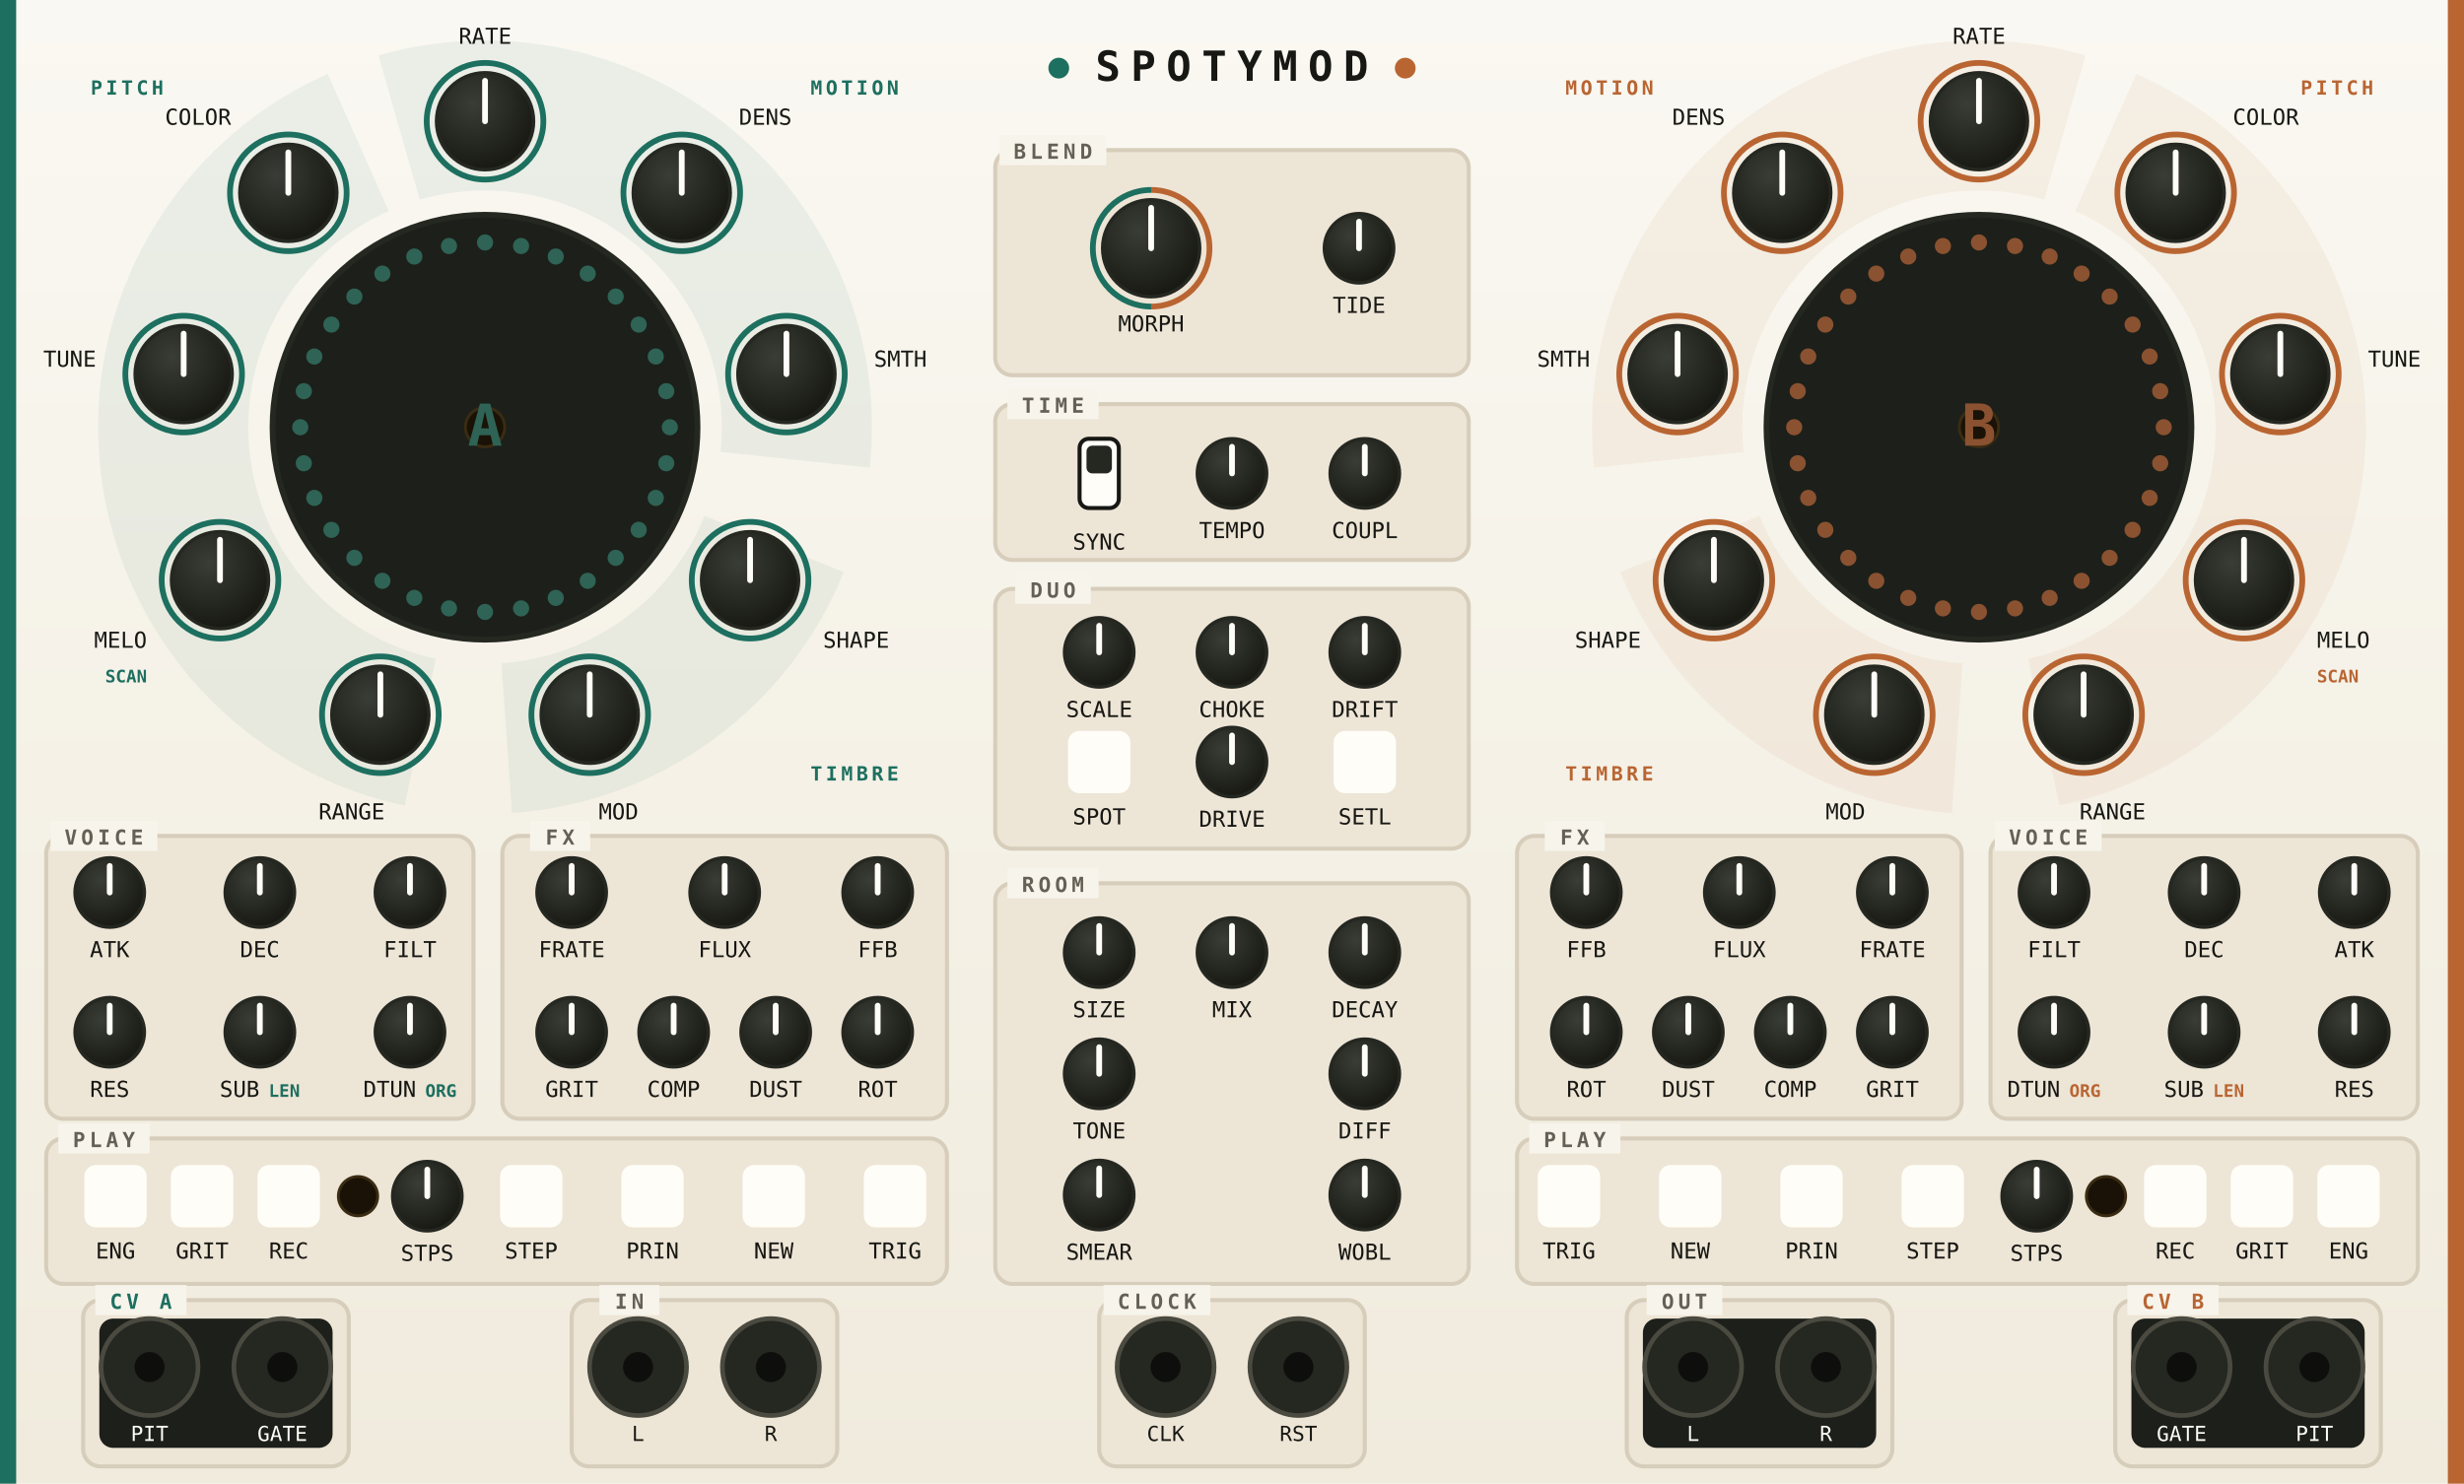
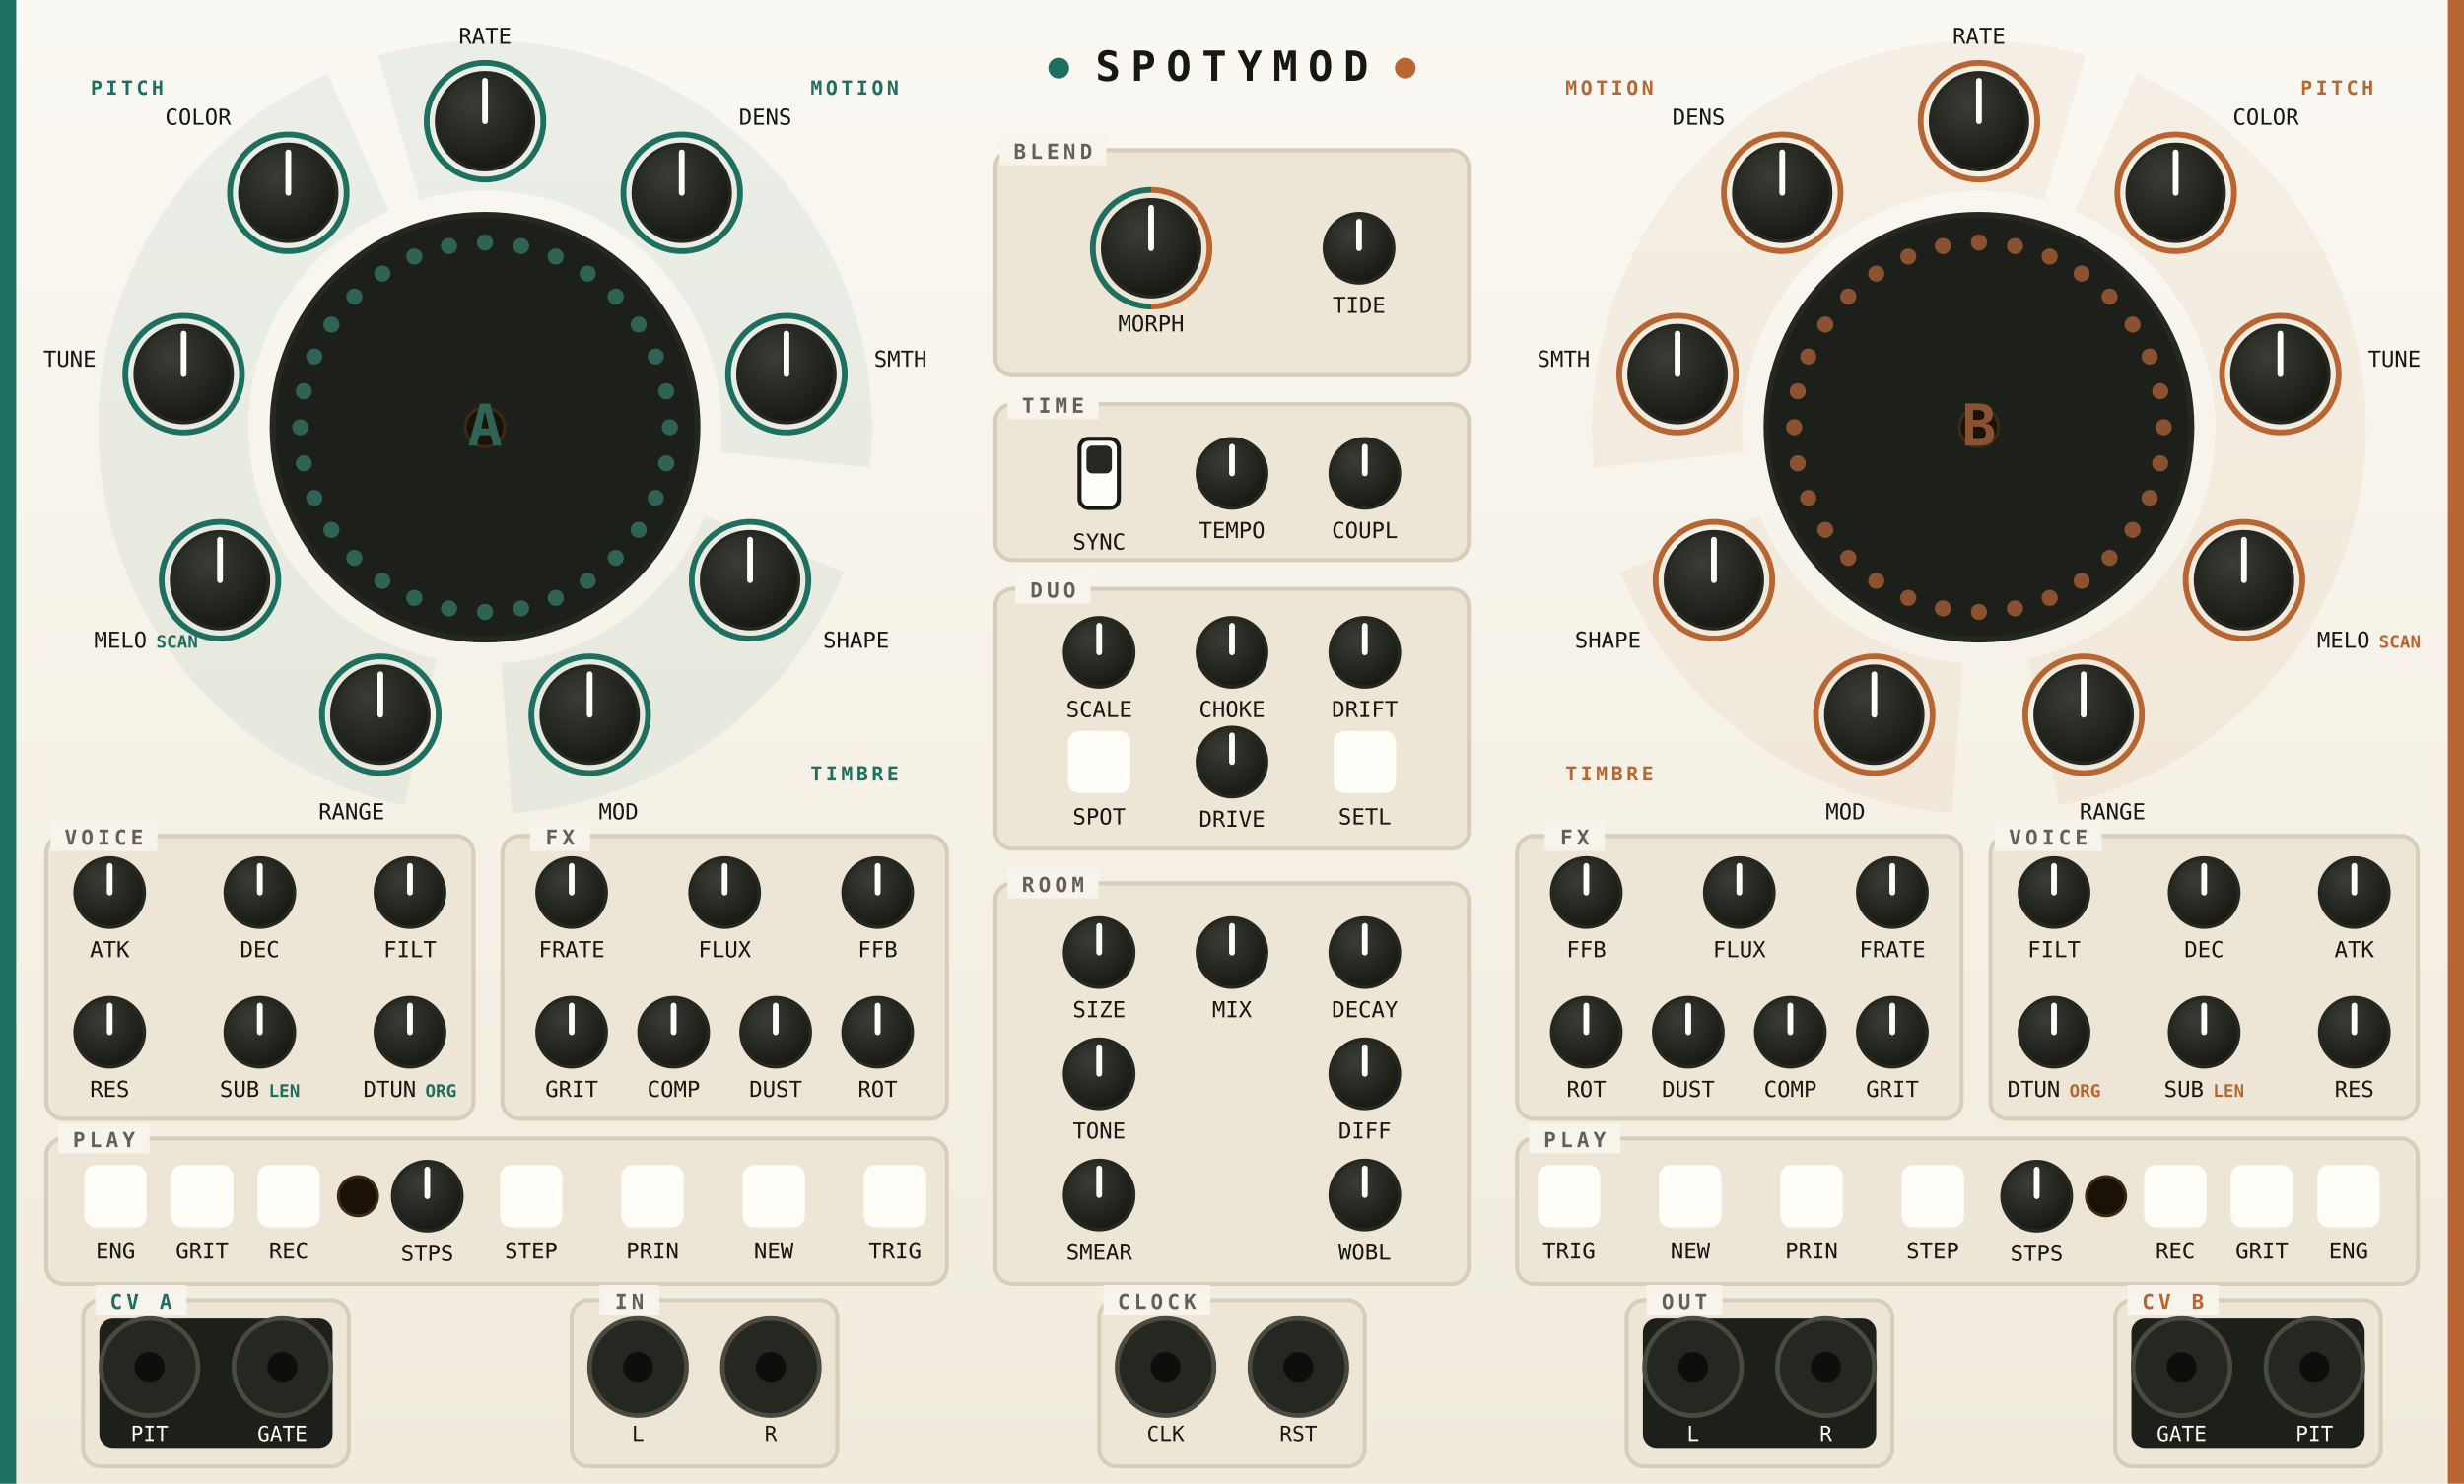
<svg xmlns="http://www.w3.org/2000/svg" width="213.360mm" height="128.500mm" viewBox="0 0 213.360 128.500">
  <defs>
    <radialGradient id="knobCap" cx="38%" cy="32%" r="75%">
      <stop offset="0%" stop-color="#3a3d35" />
      <stop offset="55%" stop-color="#252721" />
      <stop offset="100%" stop-color="#15160f" />
    </radialGradient>
    <linearGradient id="plate" x1="0" y1="0" x2="0" y2="1">
      <stop offset="0%" stop-color="#faf8f2" />
      <stop offset="100%" stop-color="#f0ebdd" />
    </linearGradient>
  </defs>
  <rect x="0" y="0" width="213.360" height="128.500" fill="url(#plate)" />
  <rect x="0" y="0" width="1.4" height="128.500" fill="#1d6f5f" />
  <rect x="211.960" y="0" width="1.4" height="128.500" fill="#b96532" />
  <path d="M 32.766 4.798 A 33.500 33.500 0 0 1 75.316 40.502 L 62.388 39.143 A 20.500 20.500 0 0 0 36.349 17.294 Z" fill="#1d6f5f" opacity="0.07" />
  <path d="M 73.061 49.549 A 33.500 33.500 0 0 1 44.337 70.418 L 43.430 57.450 A 20.500 20.500 0 0 0 61.007 44.679 Z" fill="#1d6f5f" opacity="0.07" />
  <path d="M 35.035 69.768 A 33.500 33.500 0 0 1 28.374 6.396 L 33.662 18.272 A 20.500 20.500 0 0 0 37.738 57.052 Z" fill="#1d6f5f" opacity="0.07" />
  <path d="M 138.044 40.502 A 33.500 33.500 0 0 1 180.594 4.798 L 177.011 17.294 A 20.500 20.500 0 0 0 150.972 39.143 Z" fill="#b96532" opacity="0.07" />
  <path d="M 169.023 70.418 A 33.500 33.500 0 0 1 140.299 49.549 L 152.353 44.679 A 20.500 20.500 0 0 0 169.930 57.450 Z" fill="#b96532" opacity="0.07" />
  <path d="M 184.986 6.396 A 33.500 33.500 0 0 1 178.325 69.768 L 175.622 57.052 A 20.500 20.500 0 0 0 179.698 18.272 Z" fill="#b96532" opacity="0.07" />
  <circle cx="42.000" cy="37.000" r="18.400" fill="#1d1f1a" stroke="#252721" stroke-width="0.5" />
  <circle cx="42.000" cy="21.000" r="0.7" fill="#2e6355" />
  <circle cx="45.121" cy="21.307" r="0.7" fill="#2e6355" />
  <circle cx="48.123" cy="22.218" r="0.7" fill="#2e6355" />
  <circle cx="50.889" cy="23.696" r="0.7" fill="#2e6355" />
  <circle cx="53.314" cy="25.686" r="0.7" fill="#2e6355" />
  <circle cx="55.304" cy="28.111" r="0.7" fill="#2e6355" />
  <circle cx="56.782" cy="30.877" r="0.7" fill="#2e6355" />
  <circle cx="57.693" cy="33.879" r="0.7" fill="#2e6355" />
  <circle cx="58.000" cy="37.000" r="0.7" fill="#2e6355" />
  <circle cx="57.693" cy="40.121" r="0.7" fill="#2e6355" />
  <circle cx="56.782" cy="43.123" r="0.7" fill="#2e6355" />
  <circle cx="55.304" cy="45.889" r="0.7" fill="#2e6355" />
  <circle cx="53.314" cy="48.314" r="0.7" fill="#2e6355" />
  <circle cx="50.889" cy="50.304" r="0.7" fill="#2e6355" />
  <circle cx="48.123" cy="51.782" r="0.7" fill="#2e6355" />
  <circle cx="45.121" cy="52.693" r="0.7" fill="#2e6355" />
  <circle cx="42.000" cy="53.000" r="0.7" fill="#2e6355" />
  <circle cx="38.879" cy="52.693" r="0.7" fill="#2e6355" />
  <circle cx="35.877" cy="51.782" r="0.7" fill="#2e6355" />
  <circle cx="33.111" cy="50.304" r="0.7" fill="#2e6355" />
  <circle cx="30.686" cy="48.314" r="0.7" fill="#2e6355" />
  <circle cx="28.696" cy="45.889" r="0.7" fill="#2e6355" />
  <circle cx="27.218" cy="43.123" r="0.7" fill="#2e6355" />
  <circle cx="26.307" cy="40.121" r="0.7" fill="#2e6355" />
  <circle cx="26.000" cy="37.000" r="0.7" fill="#2e6355" />
  <circle cx="26.307" cy="33.879" r="0.7" fill="#2e6355" />
  <circle cx="27.218" cy="30.877" r="0.7" fill="#2e6355" />
  <circle cx="28.696" cy="28.111" r="0.7" fill="#2e6355" />
  <circle cx="30.686" cy="25.686" r="0.7" fill="#2e6355" />
  <circle cx="33.111" cy="23.696" r="0.7" fill="#2e6355" />
  <circle cx="35.877" cy="22.218" r="0.7" fill="#2e6355" />
  <circle cx="38.879" cy="21.307" r="0.7" fill="#2e6355" />
  <circle cx="171.360" cy="37.000" r="18.400" fill="#1d1f1a" stroke="#252721" stroke-width="0.5" />
  <circle cx="171.360" cy="21.000" r="0.7" fill="#8a5230" />
  <circle cx="174.481" cy="21.307" r="0.7" fill="#8a5230" />
  <circle cx="177.483" cy="22.218" r="0.7" fill="#8a5230" />
  <circle cx="180.249" cy="23.696" r="0.7" fill="#8a5230" />
  <circle cx="182.674" cy="25.686" r="0.7" fill="#8a5230" />
  <circle cx="184.664" cy="28.111" r="0.7" fill="#8a5230" />
  <circle cx="186.142" cy="30.877" r="0.7" fill="#8a5230" />
  <circle cx="187.053" cy="33.879" r="0.7" fill="#8a5230" />
  <circle cx="187.360" cy="37.000" r="0.7" fill="#8a5230" />
  <circle cx="187.053" cy="40.121" r="0.7" fill="#8a5230" />
  <circle cx="186.142" cy="43.123" r="0.7" fill="#8a5230" />
  <circle cx="184.664" cy="45.889" r="0.7" fill="#8a5230" />
  <circle cx="182.674" cy="48.314" r="0.7" fill="#8a5230" />
  <circle cx="180.249" cy="50.304" r="0.7" fill="#8a5230" />
  <circle cx="177.483" cy="51.782" r="0.7" fill="#8a5230" />
  <circle cx="174.481" cy="52.693" r="0.7" fill="#8a5230" />
  <circle cx="171.360" cy="53.000" r="0.7" fill="#8a5230" />
  <circle cx="168.239" cy="52.693" r="0.7" fill="#8a5230" />
  <circle cx="165.237" cy="51.782" r="0.7" fill="#8a5230" />
  <circle cx="162.471" cy="50.304" r="0.7" fill="#8a5230" />
  <circle cx="160.046" cy="48.314" r="0.7" fill="#8a5230" />
  <circle cx="158.056" cy="45.889" r="0.7" fill="#8a5230" />
  <circle cx="156.578" cy="43.123" r="0.7" fill="#8a5230" />
  <circle cx="155.667" cy="40.121" r="0.7" fill="#8a5230" />
  <circle cx="155.360" cy="37.000" r="0.7" fill="#8a5230" />
  <circle cx="155.667" cy="33.879" r="0.7" fill="#8a5230" />
  <circle cx="156.578" cy="30.877" r="0.7" fill="#8a5230" />
  <circle cx="158.056" cy="28.111" r="0.7" fill="#8a5230" />
  <circle cx="160.046" cy="25.686" r="0.7" fill="#8a5230" />
  <circle cx="162.471" cy="23.696" r="0.7" fill="#8a5230" />
  <circle cx="165.237" cy="22.218" r="0.7" fill="#8a5230" />
  <circle cx="168.239" cy="21.307" r="0.7" fill="#8a5230" />
  <rect x="4.000" y="72.400" width="37.000" height="24.500" rx="1.5" fill="#ede5d6" stroke="#d7cdbb" stroke-width="0.35" />
  <rect x="4.375" y="71.100" width="9.250" height="2.6" fill="#f7f4ec" />
  <rect x="43.500" y="72.400" width="38.500" height="24.500" rx="1.5" fill="#ede5d6" stroke="#d7cdbb" stroke-width="0.35" />
  <rect x="45.900" y="71.100" width="5.200" height="2.6" fill="#f7f4ec" />
  <rect x="4.000" y="98.600" width="78.000" height="12.600" rx="1.5" fill="#ede5d6" stroke="#d7cdbb" stroke-width="0.35" />
  <rect x="5.050" y="97.300" width="7.900" height="2.6" fill="#f7f4ec" />
  <rect x="172.360" y="72.400" width="37.000" height="24.500" rx="1.5" fill="#ede5d6" stroke="#d7cdbb" stroke-width="0.35" />
  <rect x="172.735" y="71.100" width="9.250" height="2.6" fill="#f7f4ec" />
  <rect x="131.360" y="72.400" width="38.500" height="24.500" rx="1.5" fill="#ede5d6" stroke="#d7cdbb" stroke-width="0.35" />
  <rect x="133.760" y="71.100" width="5.200" height="2.6" fill="#f7f4ec" />
  <rect x="131.360" y="98.600" width="78.000" height="12.600" rx="1.5" fill="#ede5d6" stroke="#d7cdbb" stroke-width="0.35" />
  <rect x="132.410" y="97.300" width="7.900" height="2.6" fill="#f7f4ec" />
  <rect x="86.180" y="13.000" width="41.000" height="19.500" rx="1.5" fill="#ede5d6" stroke="#d7cdbb" stroke-width="0.35" />
  <rect x="86.555" y="11.700" width="9.250" height="2.6" fill="#f7f4ec" />
  <rect x="86.180" y="35.000" width="41.000" height="13.500" rx="1.5" fill="#ede5d6" stroke="#d7cdbb" stroke-width="0.35" />
  <rect x="87.230" y="33.700" width="7.900" height="2.6" fill="#f7f4ec" />
  <rect x="86.180" y="51.000" width="41.000" height="22.500" rx="1.5" fill="#ede5d6" stroke="#d7cdbb" stroke-width="0.35" />
  <rect x="87.905" y="49.700" width="6.550" height="2.6" fill="#f7f4ec" />
  <rect x="86.180" y="76.500" width="41.000" height="34.700" rx="1.5" fill="#ede5d6" stroke="#d7cdbb" stroke-width="0.35" />
  <rect x="87.230" y="75.200" width="7.900" height="2.6" fill="#f7f4ec" />
  <rect x="7.200" y="112.600" width="23.000" height="14.400" rx="1.5" fill="#ede5d6" stroke="#d7cdbb" stroke-width="0.35" />
  <rect x="8.250" y="111.300" width="7.900" height="2.6" fill="#f7f4ec" />
  <rect x="49.500" y="112.600" width="23.000" height="14.400" rx="1.5" fill="#ede5d6" stroke="#d7cdbb" stroke-width="0.35" />
  <rect x="51.900" y="111.300" width="5.200" height="2.6" fill="#f7f4ec" />
  <rect x="95.180" y="112.600" width="23.000" height="14.400" rx="1.5" fill="#ede5d6" stroke="#d7cdbb" stroke-width="0.35" />
  <rect x="95.555" y="111.300" width="9.250" height="2.6" fill="#f7f4ec" />
  <rect x="140.860" y="112.600" width="23.000" height="14.400" rx="1.5" fill="#ede5d6" stroke="#d7cdbb" stroke-width="0.35" />
  <rect x="142.585" y="111.300" width="6.550" height="2.6" fill="#f7f4ec" />
  <rect x="183.160" y="112.600" width="23.000" height="14.400" rx="1.5" fill="#ede5d6" stroke="#d7cdbb" stroke-width="0.35" />
  <rect x="184.210" y="111.300" width="7.900" height="2.6" fill="#f7f4ec" />
  <rect x="8.600" y="114.200" width="20.200" height="11.200" rx="1.2" fill="#1d1f1a" />
  <rect x="142.260" y="114.200" width="20.200" height="11.200" rx="1.2" fill="#1d1f1a" />
  <rect x="184.560" y="114.200" width="20.200" height="11.200" rx="1.2" fill="#1d1f1a" />
  <circle cx="91.680" cy="5.9" r="0.9" fill="#1d6f5f" />
  <circle cx="121.680" cy="5.9" r="0.9" fill="#b96532" />
  <circle cx="42.000" cy="10.500" r="5.050" fill="none" stroke="#1d6f5f" stroke-width="0.5" />
  <circle cx="42.000" cy="10.500" r="4.200" fill="url(#knobCap)" stroke="#252721" stroke-width="0.3" />
  <line x1="42.000" y1="10.500" x2="42.000" y2="7.000" stroke="#fffdf7" stroke-width="0.5" stroke-linecap="round" />
  <text x="42.000" y="3.800" fill="#171713" text-anchor="middle" font-family="monospace" font-size="1.9">RATE</text>
  <circle cx="64.950" cy="50.250" r="5.050" fill="none" stroke="#1d6f5f" stroke-width="0.5" />
  <circle cx="64.950" cy="50.250" r="4.200" fill="url(#knobCap)" stroke="#252721" stroke-width="0.3" />
  <line x1="64.950" y1="50.250" x2="64.950" y2="46.750" stroke="#fffdf7" stroke-width="0.5" stroke-linecap="round" />
  <text x="71.272" y="56.100" fill="#171713" text-anchor="start" font-family="monospace" font-size="1.9">SHAPE</text>
  <circle cx="59.034" cy="16.700" r="5.050" fill="none" stroke="#1d6f5f" stroke-width="0.5" />
  <circle cx="59.034" cy="16.700" r="4.200" fill="url(#knobCap)" stroke="#252721" stroke-width="0.3" />
  <line x1="59.034" y1="16.700" x2="59.034" y2="13.200" stroke="#fffdf7" stroke-width="0.5" stroke-linecap="round" />
  <text x="63.983" y="10.801" fill="#171713" text-anchor="start" font-family="monospace" font-size="1.9">DENS</text>
  <circle cx="68.097" cy="32.398" r="5.050" fill="none" stroke="#1d6f5f" stroke-width="0.5" />
  <circle cx="68.097" cy="32.398" r="4.200" fill="url(#knobCap)" stroke="#252721" stroke-width="0.3" />
  <line x1="68.097" y1="32.398" x2="68.097" y2="28.898" stroke="#fffdf7" stroke-width="0.5" stroke-linecap="round" />
  <text x="75.680" y="31.761" fill="#171713" text-anchor="start" font-family="monospace" font-size="1.9">SMTH</text>
  <circle cx="32.936" cy="61.902" r="5.050" fill="none" stroke="#1d6f5f" stroke-width="0.5" />
  <circle cx="32.936" cy="61.902" r="4.200" fill="url(#knobCap)" stroke="#252721" stroke-width="0.3" />
  <line x1="32.936" y1="61.902" x2="32.936" y2="58.402" stroke="#fffdf7" stroke-width="0.5" stroke-linecap="round" />
  <text x="30.440" y="70.962" fill="#171713" text-anchor="middle" font-family="monospace" font-size="1.9">RANGE</text>
  <circle cx="19.050" cy="50.250" r="5.050" fill="none" stroke="#1d6f5f" stroke-width="0.5" />
  <circle cx="19.050" cy="50.250" r="4.200" fill="url(#knobCap)" stroke="#252721" stroke-width="0.3" />
  <line x1="19.050" y1="50.250" x2="19.050" y2="46.750" stroke="#fffdf7" stroke-width="0.5" stroke-linecap="round" />
  <text x="12.728" y="56.100" fill="#171713" text-anchor="end" font-family="monospace" font-size="1.9">MELO</text>
  <circle cx="51.064" cy="61.902" r="5.050" fill="none" stroke="#1d6f5f" stroke-width="0.5" />
  <circle cx="51.064" cy="61.902" r="4.200" fill="url(#knobCap)" stroke="#252721" stroke-width="0.3" />
  <line x1="51.064" y1="61.902" x2="51.064" y2="58.402" stroke="#fffdf7" stroke-width="0.5" stroke-linecap="round" />
  <text x="53.560" y="70.962" fill="#171713" text-anchor="middle" font-family="monospace" font-size="1.9">MOD</text>
  <circle cx="15.903" cy="32.398" r="5.050" fill="none" stroke="#1d6f5f" stroke-width="0.5" />
  <circle cx="15.903" cy="32.398" r="4.200" fill="url(#knobCap)" stroke="#252721" stroke-width="0.3" />
  <line x1="15.903" y1="32.398" x2="15.903" y2="28.898" stroke="#fffdf7" stroke-width="0.5" stroke-linecap="round" />
  <text x="8.320" y="31.761" fill="#171713" text-anchor="end" font-family="monospace" font-size="1.9">TUNE</text>
  <circle cx="9.500" cy="77.300" r="3.000" fill="url(#knobCap)" stroke="#252721" stroke-width="0.3" />
  <line x1="9.500" y1="77.300" x2="9.500" y2="75.000" stroke="#fffdf7" stroke-width="0.5" stroke-linecap="round" />
  <text x="9.500" y="82.900" fill="#171713" text-anchor="middle" font-family="monospace" font-size="1.9">ATK</text>
  <circle cx="22.500" cy="77.300" r="3.000" fill="url(#knobCap)" stroke="#252721" stroke-width="0.3" />
  <line x1="22.500" y1="77.300" x2="22.500" y2="75.000" stroke="#fffdf7" stroke-width="0.5" stroke-linecap="round" />
  <text x="22.500" y="82.900" fill="#171713" text-anchor="middle" font-family="monospace" font-size="1.9">DEC</text>
  <circle cx="9.500" cy="89.400" r="3.000" fill="url(#knobCap)" stroke="#252721" stroke-width="0.3" />
  <line x1="9.500" y1="89.400" x2="9.500" y2="87.100" stroke="#fffdf7" stroke-width="0.5" stroke-linecap="round" />
  <text x="9.500" y="95.000" fill="#171713" text-anchor="middle" font-family="monospace" font-size="1.9">RES</text>
  <circle cx="22.500" cy="89.400" r="3.000" fill="url(#knobCap)" stroke="#252721" stroke-width="0.3" />
  <line x1="22.500" y1="89.400" x2="22.500" y2="87.100" stroke="#fffdf7" stroke-width="0.5" stroke-linecap="round" />
  <text x="22.460" y="95.000" fill="#171713" text-anchor="end" font-family="monospace" font-size="1.9">SUB</text>
  <circle cx="35.500" cy="89.400" r="3.000" fill="url(#knobCap)" stroke="#252721" stroke-width="0.3" />
  <line x1="35.500" y1="89.400" x2="35.500" y2="87.100" stroke="#fffdf7" stroke-width="0.5" stroke-linecap="round" />
  <text x="36.030" y="95.000" fill="#171713" text-anchor="end" font-family="monospace" font-size="1.9">DTUN</text>
  <circle cx="62.750" cy="77.300" r="3.000" fill="url(#knobCap)" stroke="#252721" stroke-width="0.3" />
  <line x1="62.750" y1="77.300" x2="62.750" y2="75.000" stroke="#fffdf7" stroke-width="0.5" stroke-linecap="round" />
  <text x="62.750" y="82.900" fill="#171713" text-anchor="middle" font-family="monospace" font-size="1.9">FLUX</text>
  <circle cx="49.500" cy="89.400" r="3.000" fill="url(#knobCap)" stroke="#252721" stroke-width="0.3" />
  <line x1="49.500" y1="89.400" x2="49.500" y2="87.100" stroke="#fffdf7" stroke-width="0.5" stroke-linecap="round" />
  <text x="49.500" y="95.000" fill="#171713" text-anchor="middle" font-family="monospace" font-size="1.9">GRIT</text>
  <circle cx="58.333" cy="89.400" r="3.000" fill="url(#knobCap)" stroke="#252721" stroke-width="0.3" />
  <line x1="58.333" y1="89.400" x2="58.333" y2="87.100" stroke="#fffdf7" stroke-width="0.5" stroke-linecap="round" />
  <text x="58.333" y="95.000" fill="#171713" text-anchor="middle" font-family="monospace" font-size="1.9">COMP</text>
  <circle cx="37.000" cy="103.600" r="3.000" fill="url(#knobCap)" stroke="#252721" stroke-width="0.3" />
  <line x1="37.000" y1="103.600" x2="37.000" y2="101.300" stroke="#fffdf7" stroke-width="0.5" stroke-linecap="round" />
  <text x="37.000" y="109.200" fill="#171713" text-anchor="middle" font-family="monospace" font-size="1.9">STPS</text>
  <rect x="7.300" y="100.900" width="5.400" height="5.400" rx="1.0" fill="#fffdf7" />
  <text x="10.000" y="109.000" fill="#171713" text-anchor="middle" font-family="monospace" font-size="1.9">ENG</text>
  <rect x="14.800" y="100.900" width="5.400" height="5.400" rx="1.0" fill="#fffdf7" />
  <text x="17.500" y="109.000" fill="#171713" text-anchor="middle" font-family="monospace" font-size="1.9">GRIT</text>
  <rect x="43.300" y="100.900" width="5.400" height="5.400" rx="1.0" fill="#fffdf7" />
  <text x="46.000" y="109.000" fill="#171713" text-anchor="middle" font-family="monospace" font-size="1.9">STEP</text>
  <rect x="53.800" y="100.900" width="5.400" height="5.400" rx="1.0" fill="#fffdf7" />
  <text x="56.500" y="109.000" fill="#171713" text-anchor="middle" font-family="monospace" font-size="1.9">PRIN</text>
  <rect x="64.300" y="100.900" width="5.400" height="5.400" rx="1.0" fill="#fffdf7" />
  <text x="67.000" y="109.000" fill="#171713" text-anchor="middle" font-family="monospace" font-size="1.9">NEW</text>
  <rect x="74.800" y="100.900" width="5.400" height="5.400" rx="1.0" fill="#fffdf7" />
  <text x="77.500" y="109.000" fill="#171713" text-anchor="middle" font-family="monospace" font-size="1.9">TRIG</text>
  <circle cx="171.360" cy="10.500" r="5.050" fill="none" stroke="#b96532" stroke-width="0.5" />
  <circle cx="171.360" cy="10.500" r="4.200" fill="url(#knobCap)" stroke="#252721" stroke-width="0.3" />
  <line x1="171.360" y1="10.500" x2="171.360" y2="7.000" stroke="#fffdf7" stroke-width="0.5" stroke-linecap="round" />
  <text x="171.360" y="3.800" fill="#171713" text-anchor="middle" font-family="monospace" font-size="1.9">RATE</text>
  <circle cx="148.410" cy="50.250" r="5.050" fill="none" stroke="#b96532" stroke-width="0.5" />
  <circle cx="148.410" cy="50.250" r="4.200" fill="url(#knobCap)" stroke="#252721" stroke-width="0.3" />
  <line x1="148.410" y1="50.250" x2="148.410" y2="46.750" stroke="#fffdf7" stroke-width="0.5" stroke-linecap="round" />
  <text x="142.088" y="56.100" fill="#171713" text-anchor="end" font-family="monospace" font-size="1.9">SHAPE</text>
  <circle cx="154.326" cy="16.700" r="5.050" fill="none" stroke="#b96532" stroke-width="0.5" />
  <circle cx="154.326" cy="16.700" r="4.200" fill="url(#knobCap)" stroke="#252721" stroke-width="0.3" />
  <line x1="154.326" y1="16.700" x2="154.326" y2="13.200" stroke="#fffdf7" stroke-width="0.5" stroke-linecap="round" />
  <text x="149.377" y="10.801" fill="#171713" text-anchor="end" font-family="monospace" font-size="1.9">DENS</text>
  <circle cx="145.263" cy="32.398" r="5.050" fill="none" stroke="#b96532" stroke-width="0.5" />
  <circle cx="145.263" cy="32.398" r="4.200" fill="url(#knobCap)" stroke="#252721" stroke-width="0.3" />
  <line x1="145.263" y1="32.398" x2="145.263" y2="28.898" stroke="#fffdf7" stroke-width="0.5" stroke-linecap="round" />
  <text x="137.680" y="31.761" fill="#171713" text-anchor="end" font-family="monospace" font-size="1.9">SMTH</text>
  <circle cx="180.424" cy="61.902" r="5.050" fill="none" stroke="#b96532" stroke-width="0.5" />
  <circle cx="180.424" cy="61.902" r="4.200" fill="url(#knobCap)" stroke="#252721" stroke-width="0.3" />
  <line x1="180.424" y1="61.902" x2="180.424" y2="58.402" stroke="#fffdf7" stroke-width="0.5" stroke-linecap="round" />
  <text x="182.920" y="70.962" fill="#171713" text-anchor="middle" font-family="monospace" font-size="1.9">RANGE</text>
  <circle cx="194.310" cy="50.250" r="5.050" fill="none" stroke="#b96532" stroke-width="0.5" />
  <circle cx="194.310" cy="50.250" r="4.200" fill="url(#knobCap)" stroke="#252721" stroke-width="0.3" />
  <line x1="194.310" y1="50.250" x2="194.310" y2="46.750" stroke="#fffdf7" stroke-width="0.5" stroke-linecap="round" />
  <text x="200.632" y="56.100" fill="#171713" text-anchor="start" font-family="monospace" font-size="1.9">MELO</text>
  <circle cx="162.296" cy="61.902" r="5.050" fill="none" stroke="#b96532" stroke-width="0.5" />
  <circle cx="162.296" cy="61.902" r="4.200" fill="url(#knobCap)" stroke="#252721" stroke-width="0.3" />
  <line x1="162.296" y1="61.902" x2="162.296" y2="58.402" stroke="#fffdf7" stroke-width="0.5" stroke-linecap="round" />
  <text x="159.800" y="70.962" fill="#171713" text-anchor="middle" font-family="monospace" font-size="1.9">MOD</text>
  <circle cx="197.457" cy="32.398" r="5.050" fill="none" stroke="#b96532" stroke-width="0.5" />
  <circle cx="197.457" cy="32.398" r="4.200" fill="url(#knobCap)" stroke="#252721" stroke-width="0.3" />
  <line x1="197.457" y1="32.398" x2="197.457" y2="28.898" stroke="#fffdf7" stroke-width="0.5" stroke-linecap="round" />
  <text x="205.040" y="31.761" fill="#171713" text-anchor="start" font-family="monospace" font-size="1.9">TUNE</text>
  <circle cx="203.860" cy="77.300" r="3.000" fill="url(#knobCap)" stroke="#252721" stroke-width="0.3" />
  <line x1="203.860" y1="77.300" x2="203.860" y2="75.000" stroke="#fffdf7" stroke-width="0.5" stroke-linecap="round" />
  <text x="203.860" y="82.900" fill="#171713" text-anchor="middle" font-family="monospace" font-size="1.9">ATK</text>
  <circle cx="190.860" cy="77.300" r="3.000" fill="url(#knobCap)" stroke="#252721" stroke-width="0.3" />
  <line x1="190.860" y1="77.300" x2="190.860" y2="75.000" stroke="#fffdf7" stroke-width="0.5" stroke-linecap="round" />
  <text x="190.860" y="82.900" fill="#171713" text-anchor="middle" font-family="monospace" font-size="1.9">DEC</text>
  <circle cx="203.860" cy="89.400" r="3.000" fill="url(#knobCap)" stroke="#252721" stroke-width="0.3" />
  <line x1="203.860" y1="89.400" x2="203.860" y2="87.100" stroke="#fffdf7" stroke-width="0.5" stroke-linecap="round" />
  <text x="203.860" y="95.000" fill="#171713" text-anchor="middle" font-family="monospace" font-size="1.9">RES</text>
  <circle cx="190.860" cy="89.400" r="3.000" fill="url(#knobCap)" stroke="#252721" stroke-width="0.3" />
  <line x1="190.860" y1="89.400" x2="190.860" y2="87.100" stroke="#fffdf7" stroke-width="0.5" stroke-linecap="round" />
  <text x="190.820" y="95.000" fill="#171713" text-anchor="end" font-family="monospace" font-size="1.9">SUB</text>
  <circle cx="177.860" cy="89.400" r="3.000" fill="url(#knobCap)" stroke="#252721" stroke-width="0.3" />
  <line x1="177.860" y1="89.400" x2="177.860" y2="87.100" stroke="#fffdf7" stroke-width="0.5" stroke-linecap="round" />
  <text x="178.390" y="95.000" fill="#171713" text-anchor="end" font-family="monospace" font-size="1.9">DTUN</text>
  <circle cx="150.610" cy="77.300" r="3.000" fill="url(#knobCap)" stroke="#252721" stroke-width="0.3" />
  <line x1="150.610" y1="77.300" x2="150.610" y2="75.000" stroke="#fffdf7" stroke-width="0.5" stroke-linecap="round" />
  <text x="150.610" y="82.900" fill="#171713" text-anchor="middle" font-family="monospace" font-size="1.9">FLUX</text>
  <circle cx="163.860" cy="89.400" r="3.000" fill="url(#knobCap)" stroke="#252721" stroke-width="0.3" />
  <line x1="163.860" y1="89.400" x2="163.860" y2="87.100" stroke="#fffdf7" stroke-width="0.5" stroke-linecap="round" />
  <text x="163.860" y="95.000" fill="#171713" text-anchor="middle" font-family="monospace" font-size="1.9">GRIT</text>
  <circle cx="155.027" cy="89.400" r="3.000" fill="url(#knobCap)" stroke="#252721" stroke-width="0.3" />
  <line x1="155.027" y1="89.400" x2="155.027" y2="87.100" stroke="#fffdf7" stroke-width="0.5" stroke-linecap="round" />
  <text x="155.027" y="95.000" fill="#171713" text-anchor="middle" font-family="monospace" font-size="1.9">COMP</text>
  <circle cx="176.360" cy="103.600" r="3.000" fill="url(#knobCap)" stroke="#252721" stroke-width="0.3" />
  <line x1="176.360" y1="103.600" x2="176.360" y2="101.300" stroke="#fffdf7" stroke-width="0.5" stroke-linecap="round" />
  <text x="176.360" y="109.200" fill="#171713" text-anchor="middle" font-family="monospace" font-size="1.9">STPS</text>
  <rect x="200.660" y="100.900" width="5.400" height="5.400" rx="1.0" fill="#fffdf7" />
  <text x="203.360" y="109.000" fill="#171713" text-anchor="middle" font-family="monospace" font-size="1.9">ENG</text>
  <rect x="193.160" y="100.900" width="5.400" height="5.400" rx="1.0" fill="#fffdf7" />
  <text x="195.860" y="109.000" fill="#171713" text-anchor="middle" font-family="monospace" font-size="1.9">GRIT</text>
  <rect x="164.660" y="100.900" width="5.400" height="5.400" rx="1.0" fill="#fffdf7" />
  <text x="167.360" y="109.000" fill="#171713" text-anchor="middle" font-family="monospace" font-size="1.9">STEP</text>
  <rect x="154.160" y="100.900" width="5.400" height="5.400" rx="1.0" fill="#fffdf7" />
  <text x="156.860" y="109.000" fill="#171713" text-anchor="middle" font-family="monospace" font-size="1.9">PRIN</text>
  <rect x="143.660" y="100.900" width="5.400" height="5.400" rx="1.0" fill="#fffdf7" />
  <text x="146.360" y="109.000" fill="#171713" text-anchor="middle" font-family="monospace" font-size="1.9">NEW</text>
  <rect x="133.160" y="100.900" width="5.400" height="5.400" rx="1.0" fill="#fffdf7" />
  <text x="135.860" y="109.000" fill="#171713" text-anchor="middle" font-family="monospace" font-size="1.9">TRIG</text>
  <path d="M 99.680 16.450 A 5.050 5.050 0 0 0 99.680 26.550" fill="none" stroke="#1d6f5f" stroke-width="0.5" />
  <path d="M 99.680 16.450 A 5.050 5.050 0 0 1 99.680 26.550" fill="none" stroke="#b96532" stroke-width="0.5" />
  <circle cx="99.680" cy="21.500" r="4.200" fill="url(#knobCap)" stroke="#252721" stroke-width="0.3" />
  <line x1="99.680" y1="21.500" x2="99.680" y2="18.000" stroke="#fffdf7" stroke-width="0.5" stroke-linecap="round" />
  <text x="99.680" y="28.700" fill="#171713" text-anchor="middle" font-family="monospace" font-size="1.9">MORPH</text>
  <rect x="93.480" y="38.000" width="3.4" height="6.0" rx="0.8" fill="#fffdf7" stroke="#171713" stroke-width="0.35" />
  <rect x="94.080" y="38.600" width="2.2" height="2.4" rx="0.5" fill="#252721" />
  <text x="95.180" y="47.600" fill="#171713" text-anchor="middle" font-family="monospace" font-size="1.9">SYNC</text>
  <circle cx="106.680" cy="41.000" r="3.000" fill="url(#knobCap)" stroke="#252721" stroke-width="0.3" />
  <line x1="106.680" y1="41.000" x2="106.680" y2="38.700" stroke="#fffdf7" stroke-width="0.5" stroke-linecap="round" />
  <text x="106.680" y="46.600" fill="#171713" text-anchor="middle" font-family="monospace" font-size="1.9">TEMPO</text>
  <circle cx="118.180" cy="41.000" r="3.000" fill="url(#knobCap)" stroke="#252721" stroke-width="0.3" />
  <line x1="118.180" y1="41.000" x2="118.180" y2="38.700" stroke="#fffdf7" stroke-width="0.5" stroke-linecap="round" />
  <text x="118.180" y="46.600" fill="#171713" text-anchor="middle" font-family="monospace" font-size="1.9">COUPL</text>
  <circle cx="95.180" cy="56.500" r="3.000" fill="url(#knobCap)" stroke="#252721" stroke-width="0.3" />
  <line x1="95.180" y1="56.500" x2="95.180" y2="54.200" stroke="#fffdf7" stroke-width="0.5" stroke-linecap="round" />
  <text x="95.180" y="62.100" fill="#171713" text-anchor="middle" font-family="monospace" font-size="1.9">SCALE</text>
  <circle cx="118.180" cy="56.500" r="3.000" fill="url(#knobCap)" stroke="#252721" stroke-width="0.3" />
  <line x1="118.180" y1="56.500" x2="118.180" y2="54.200" stroke="#fffdf7" stroke-width="0.5" stroke-linecap="round" />
  <text x="118.180" y="62.100" fill="#171713" text-anchor="middle" font-family="monospace" font-size="1.9">DRIFT</text>
  <rect x="92.480" y="63.300" width="5.400" height="5.400" rx="1.0" fill="#fffdf7" />
  <text x="95.180" y="71.400" fill="#171713" text-anchor="middle" font-family="monospace" font-size="1.9">SPOT</text>
  <circle cx="106.680" cy="66.000" r="3.000" fill="url(#knobCap)" stroke="#252721" stroke-width="0.3" />
  <line x1="106.680" y1="66.000" x2="106.680" y2="63.700" stroke="#fffdf7" stroke-width="0.5" stroke-linecap="round" />
  <text x="106.680" y="71.600" fill="#171713" text-anchor="middle" font-family="monospace" font-size="1.9">DRIVE</text>
  <rect x="115.480" y="63.300" width="5.400" height="5.400" rx="1.0" fill="#fffdf7" />
  <text x="118.180" y="71.400" fill="#171713" text-anchor="middle" font-family="monospace" font-size="1.9">SETL</text>
  <circle cx="95.180" cy="82.500" r="3.000" fill="url(#knobCap)" stroke="#252721" stroke-width="0.3" />
  <line x1="95.180" y1="82.500" x2="95.180" y2="80.200" stroke="#fffdf7" stroke-width="0.5" stroke-linecap="round" />
  <text x="95.180" y="88.100" fill="#171713" text-anchor="middle" font-family="monospace" font-size="1.9">SIZE</text>
  <circle cx="118.180" cy="82.500" r="3.000" fill="url(#knobCap)" stroke="#252721" stroke-width="0.3" />
  <line x1="118.180" y1="82.500" x2="118.180" y2="80.200" stroke="#fffdf7" stroke-width="0.5" stroke-linecap="round" />
  <text x="118.180" y="88.100" fill="#171713" text-anchor="middle" font-family="monospace" font-size="1.9">DECAY</text>
  <circle cx="106.680" cy="82.500" r="3.000" fill="url(#knobCap)" stroke="#252721" stroke-width="0.3" />
  <line x1="106.680" y1="82.500" x2="106.680" y2="80.200" stroke="#fffdf7" stroke-width="0.5" stroke-linecap="round" />
  <text x="106.680" y="88.100" fill="#171713" text-anchor="middle" font-family="monospace" font-size="1.9">MIX</text>
  <circle cx="95.180" cy="93.000" r="3.000" fill="url(#knobCap)" stroke="#252721" stroke-width="0.3" />
  <line x1="95.180" y1="93.000" x2="95.180" y2="90.700" stroke="#fffdf7" stroke-width="0.5" stroke-linecap="round" />
  <text x="95.180" y="98.600" fill="#171713" text-anchor="middle" font-family="monospace" font-size="1.9">TONE</text>
  <circle cx="118.180" cy="93.000" r="3.000" fill="url(#knobCap)" stroke="#252721" stroke-width="0.3" />
  <line x1="118.180" y1="93.000" x2="118.180" y2="90.700" stroke="#fffdf7" stroke-width="0.5" stroke-linecap="round" />
  <text x="118.180" y="98.600" fill="#171713" text-anchor="middle" font-family="monospace" font-size="1.9">DIFF</text>
  <circle cx="95.180" cy="103.500" r="3.000" fill="url(#knobCap)" stroke="#252721" stroke-width="0.3" />
  <line x1="95.180" y1="103.500" x2="95.180" y2="101.200" stroke="#fffdf7" stroke-width="0.5" stroke-linecap="round" />
  <text x="95.180" y="109.100" fill="#171713" text-anchor="middle" font-family="monospace" font-size="1.9">SMEAR</text>
  <circle cx="118.180" cy="103.500" r="3.000" fill="url(#knobCap)" stroke="#252721" stroke-width="0.3" />
  <line x1="118.180" y1="103.500" x2="118.180" y2="101.200" stroke="#fffdf7" stroke-width="0.5" stroke-linecap="round" />
  <text x="118.180" y="109.100" fill="#171713" text-anchor="middle" font-family="monospace" font-size="1.9">WOBL</text>
  <circle cx="106.680" cy="56.500" r="3.000" fill="url(#knobCap)" stroke="#252721" stroke-width="0.3" />
  <line x1="106.680" y1="56.500" x2="106.680" y2="54.200" stroke="#fffdf7" stroke-width="0.5" stroke-linecap="round" />
  <text x="106.680" y="62.100" fill="#171713" text-anchor="middle" font-family="monospace" font-size="1.9">CHOKE</text>
  <circle cx="35.500" cy="77.300" r="3.000" fill="url(#knobCap)" stroke="#252721" stroke-width="0.3" />
  <line x1="35.500" y1="77.300" x2="35.500" y2="75.000" stroke="#fffdf7" stroke-width="0.5" stroke-linecap="round" />
  <text x="35.500" y="82.900" fill="#171713" text-anchor="middle" font-family="monospace" font-size="1.9">FILT</text>
  <circle cx="177.860" cy="77.300" r="3.000" fill="url(#knobCap)" stroke="#252721" stroke-width="0.3" />
  <line x1="177.860" y1="77.300" x2="177.860" y2="75.000" stroke="#fffdf7" stroke-width="0.5" stroke-linecap="round" />
  <text x="177.860" y="82.900" fill="#171713" text-anchor="middle" font-family="monospace" font-size="1.9">FILT</text>
  <circle cx="117.680" cy="21.500" r="3.000" fill="url(#knobCap)" stroke="#252721" stroke-width="0.3" />
  <line x1="117.680" y1="21.500" x2="117.680" y2="19.200" stroke="#fffdf7" stroke-width="0.5" stroke-linecap="round" />
  <text x="117.680" y="27.100" fill="#171713" text-anchor="middle" font-family="monospace" font-size="1.9">TIDE</text>
  <circle cx="49.500" cy="77.300" r="3.000" fill="url(#knobCap)" stroke="#252721" stroke-width="0.3" />
  <line x1="49.500" y1="77.300" x2="49.500" y2="75.000" stroke="#fffdf7" stroke-width="0.5" stroke-linecap="round" />
  <text x="49.500" y="82.900" fill="#171713" text-anchor="middle" font-family="monospace" font-size="1.9">FRATE</text>
  <circle cx="163.860" cy="77.300" r="3.000" fill="url(#knobCap)" stroke="#252721" stroke-width="0.3" />
  <line x1="163.860" y1="77.300" x2="163.860" y2="75.000" stroke="#fffdf7" stroke-width="0.5" stroke-linecap="round" />
  <text x="163.860" y="82.900" fill="#171713" text-anchor="middle" font-family="monospace" font-size="1.9">FRATE</text>
  <circle cx="76.000" cy="77.300" r="3.000" fill="url(#knobCap)" stroke="#252721" stroke-width="0.3" />
  <line x1="76.000" y1="77.300" x2="76.000" y2="75.000" stroke="#fffdf7" stroke-width="0.5" stroke-linecap="round" />
  <text x="76.000" y="82.900" fill="#171713" text-anchor="middle" font-family="monospace" font-size="1.9">FFB</text>
  <circle cx="137.360" cy="77.300" r="3.000" fill="url(#knobCap)" stroke="#252721" stroke-width="0.3" />
  <line x1="137.360" y1="77.300" x2="137.360" y2="75.000" stroke="#fffdf7" stroke-width="0.5" stroke-linecap="round" />
  <text x="137.360" y="82.900" fill="#171713" text-anchor="middle" font-family="monospace" font-size="1.9">FFB</text>
  <circle cx="24.966" cy="16.700" r="5.050" fill="none" stroke="#1d6f5f" stroke-width="0.5" />
  <circle cx="24.966" cy="16.700" r="4.200" fill="url(#knobCap)" stroke="#252721" stroke-width="0.3" />
  <line x1="24.966" y1="16.700" x2="24.966" y2="13.200" stroke="#fffdf7" stroke-width="0.5" stroke-linecap="round" />
  <text x="20.017" y="10.801" fill="#171713" text-anchor="end" font-family="monospace" font-size="1.9">COLOR</text>
  <circle cx="188.394" cy="16.700" r="5.050" fill="none" stroke="#b96532" stroke-width="0.5" />
  <circle cx="188.394" cy="16.700" r="4.200" fill="url(#knobCap)" stroke="#252721" stroke-width="0.3" />
  <line x1="188.394" y1="16.700" x2="188.394" y2="13.200" stroke="#fffdf7" stroke-width="0.5" stroke-linecap="round" />
  <text x="193.343" y="10.801" fill="#171713" text-anchor="start" font-family="monospace" font-size="1.9">COLOR</text>
  <circle cx="67.167" cy="89.400" r="3.000" fill="url(#knobCap)" stroke="#252721" stroke-width="0.3" />
  <line x1="67.167" y1="89.400" x2="67.167" y2="87.100" stroke="#fffdf7" stroke-width="0.5" stroke-linecap="round" />
  <text x="67.167" y="95.000" fill="#171713" text-anchor="middle" font-family="monospace" font-size="1.9">DUST</text>
  <circle cx="146.193" cy="89.400" r="3.000" fill="url(#knobCap)" stroke="#252721" stroke-width="0.3" />
  <line x1="146.193" y1="89.400" x2="146.193" y2="87.100" stroke="#fffdf7" stroke-width="0.5" stroke-linecap="round" />
  <text x="146.193" y="95.000" fill="#171713" text-anchor="middle" font-family="monospace" font-size="1.9">DUST</text>
  <circle cx="76.000" cy="89.400" r="3.000" fill="url(#knobCap)" stroke="#252721" stroke-width="0.3" />
  <line x1="76.000" y1="89.400" x2="76.000" y2="87.100" stroke="#fffdf7" stroke-width="0.5" stroke-linecap="round" />
  <text x="76.000" y="95.000" fill="#171713" text-anchor="middle" font-family="monospace" font-size="1.9">ROT</text>
  <circle cx="137.360" cy="89.400" r="3.000" fill="url(#knobCap)" stroke="#252721" stroke-width="0.3" />
  <line x1="137.360" y1="89.400" x2="137.360" y2="87.100" stroke="#fffdf7" stroke-width="0.5" stroke-linecap="round" />
  <text x="137.360" y="95.000" fill="#171713" text-anchor="middle" font-family="monospace" font-size="1.9">ROT</text>
  <rect x="22.300" y="100.900" width="5.400" height="5.400" rx="1.0" fill="#fffdf7" />
  <text x="25.000" y="109.000" fill="#171713" text-anchor="middle" font-family="monospace" font-size="1.9">REC</text>
  <rect x="185.660" y="100.900" width="5.400" height="5.400" rx="1.0" fill="#fffdf7" />
  <text x="188.360" y="109.000" fill="#171713" text-anchor="middle" font-family="monospace" font-size="1.9">REC</text>
  <circle cx="55.250" cy="118.400" r="4.200" fill="#252721" stroke="#4a4a40" stroke-width="0.4" />
  <circle cx="55.250" cy="118.400" r="1.3" fill="#0e0e0c" />
  <text x="55.250" y="124.800" fill="#171713" text-anchor="middle" font-family="monospace" font-size="1.8">L</text>
  <circle cx="66.750" cy="118.400" r="4.200" fill="#252721" stroke="#4a4a40" stroke-width="0.4" />
  <circle cx="66.750" cy="118.400" r="1.3" fill="#0e0e0c" />
  <text x="66.750" y="124.800" fill="#171713" text-anchor="middle" font-family="monospace" font-size="1.8">R</text>
  <circle cx="100.930" cy="118.400" r="4.200" fill="#252721" stroke="#4a4a40" stroke-width="0.4" />
  <circle cx="100.930" cy="118.400" r="1.3" fill="#0e0e0c" />
  <text x="100.930" y="124.800" fill="#171713" text-anchor="middle" font-family="monospace" font-size="1.8">CLK</text>
  <circle cx="112.430" cy="118.400" r="4.200" fill="#252721" stroke="#4a4a40" stroke-width="0.4" />
  <circle cx="112.430" cy="118.400" r="1.3" fill="#0e0e0c" />
  <text x="112.430" y="124.800" fill="#171713" text-anchor="middle" font-family="monospace" font-size="1.8">RST</text>
  <circle cx="146.610" cy="118.400" r="4.200" fill="#252721" stroke="#4a4a40" stroke-width="0.4" />
  <circle cx="146.610" cy="118.400" r="1.3" fill="#0e0e0c" />
  <text x="146.610" y="124.800" fill="#fffdf7" text-anchor="middle" font-family="monospace" font-size="1.8">L</text>
  <circle cx="158.110" cy="118.400" r="4.200" fill="#252721" stroke="#4a4a40" stroke-width="0.4" />
  <circle cx="158.110" cy="118.400" r="1.3" fill="#0e0e0c" />
  <text x="158.110" y="124.800" fill="#fffdf7" text-anchor="middle" font-family="monospace" font-size="1.8">R</text>
  <circle cx="12.950" cy="118.400" r="4.200" fill="#252721" stroke="#4a4a40" stroke-width="0.4" />
  <circle cx="12.950" cy="118.400" r="1.3" fill="#0e0e0c" />
  <text x="12.950" y="124.800" fill="#fffdf7" text-anchor="middle" font-family="monospace" font-size="1.8">PIT</text>
  <circle cx="24.450" cy="118.400" r="4.200" fill="#252721" stroke="#4a4a40" stroke-width="0.4" />
  <circle cx="24.450" cy="118.400" r="1.3" fill="#0e0e0c" />
  <text x="24.450" y="124.800" fill="#fffdf7" text-anchor="middle" font-family="monospace" font-size="1.8">GATE</text>
  <circle cx="200.410" cy="118.400" r="4.200" fill="#252721" stroke="#4a4a40" stroke-width="0.4" />
  <circle cx="200.410" cy="118.400" r="1.3" fill="#0e0e0c" />
  <text x="200.410" y="124.800" fill="#fffdf7" text-anchor="middle" font-family="monospace" font-size="1.8">PIT</text>
  <circle cx="188.910" cy="118.400" r="4.200" fill="#252721" stroke="#4a4a40" stroke-width="0.4" />
  <circle cx="188.910" cy="118.400" r="1.3" fill="#0e0e0c" />
  <text x="188.910" y="124.800" fill="#fffdf7" text-anchor="middle" font-family="monospace" font-size="1.8">GATE</text>
  <circle cx="42.000" cy="37.000" r="1.700" fill="#1a1206" stroke="#3a2c12" stroke-width="0.25" />
  <circle cx="171.360" cy="37.000" r="1.700" fill="#1a1206" stroke="#3a2c12" stroke-width="0.25" />
  <circle cx="31.000" cy="103.600" r="1.700" fill="#1a1206" stroke="#3a2c12" stroke-width="0.25" />
  <circle cx="182.360" cy="103.600" r="1.700" fill="#1a1206" stroke="#3a2c12" stroke-width="0.25" />
  <text x="42.000" y="38.600" fill="#2e6355" text-anchor="middle" font-family="monospace" font-size="5.0" letter-spacing="0.0" font-weight="bold">A</text>
  <text x="171.360" y="38.600" fill="#8a5230" text-anchor="middle" font-family="monospace" font-size="5.0" letter-spacing="0.0" font-weight="bold">B</text>
  <text x="106.680" y="7.000" fill="#171713" text-anchor="middle" font-family="monospace" font-size="3.6" letter-spacing="0.9" font-weight="bold">SPOTYMOD</text>
  <text x="74.000" y="8.200" fill="#1d6f5f" text-anchor="middle" font-family="monospace" font-size="1.7" letter-spacing="0.3" font-weight="bold">MOTION</text>
  <text x="74.000" y="67.600" fill="#1d6f5f" text-anchor="middle" font-family="monospace" font-size="1.7" letter-spacing="0.3" font-weight="bold">TIMBRE</text>
  <text x="11.000" y="8.200" fill="#1d6f5f" text-anchor="middle" font-family="monospace" font-size="1.7" letter-spacing="0.3" font-weight="bold">PITCH</text>
  <text x="139.360" y="8.200" fill="#b96532" text-anchor="middle" font-family="monospace" font-size="1.7" letter-spacing="0.3" font-weight="bold">MOTION</text>
  <text x="139.360" y="67.600" fill="#b96532" text-anchor="middle" font-family="monospace" font-size="1.7" letter-spacing="0.3" font-weight="bold">TIMBRE</text>
  <text x="202.360" y="8.200" fill="#b96532" text-anchor="middle" font-family="monospace" font-size="1.7" letter-spacing="0.3" font-weight="bold">PITCH</text>
  <text x="9.000" y="73.150" fill="#656056" text-anchor="middle" font-family="monospace" font-size="1.8" letter-spacing="0.35" font-weight="bold">VOICE</text>
  <text x="48.500" y="73.150" fill="#656056" text-anchor="middle" font-family="monospace" font-size="1.8" letter-spacing="0.35" font-weight="bold">FX</text>
  <text x="9.000" y="99.350" fill="#656056" text-anchor="middle" font-family="monospace" font-size="1.8" letter-spacing="0.35" font-weight="bold">PLAY</text>
  <text x="177.360" y="73.150" fill="#656056" text-anchor="middle" font-family="monospace" font-size="1.8" letter-spacing="0.35" font-weight="bold">VOICE</text>
  <text x="136.360" y="73.150" fill="#656056" text-anchor="middle" font-family="monospace" font-size="1.8" letter-spacing="0.35" font-weight="bold">FX</text>
  <text x="136.360" y="99.350" fill="#656056" text-anchor="middle" font-family="monospace" font-size="1.8" letter-spacing="0.35" font-weight="bold">PLAY</text>
  <text x="91.180" y="13.750" fill="#656056" text-anchor="middle" font-family="monospace" font-size="1.8" letter-spacing="0.35" font-weight="bold">BLEND</text>
  <text x="91.180" y="35.750" fill="#656056" text-anchor="middle" font-family="monospace" font-size="1.8" letter-spacing="0.35" font-weight="bold">TIME</text>
  <text x="91.180" y="51.750" fill="#656056" text-anchor="middle" font-family="monospace" font-size="1.8" letter-spacing="0.35" font-weight="bold">DUO</text>
  <text x="91.180" y="77.250" fill="#656056" text-anchor="middle" font-family="monospace" font-size="1.8" letter-spacing="0.35" font-weight="bold">ROOM</text>
  <text x="12.200" y="113.350" fill="#1d6f5f" text-anchor="middle" font-family="monospace" font-size="1.8" letter-spacing="0.35" font-weight="bold">CV A</text>
  <text x="54.500" y="113.350" fill="#656056" text-anchor="middle" font-family="monospace" font-size="1.8" letter-spacing="0.35" font-weight="bold">IN</text>
  <text x="100.180" y="113.350" fill="#656056" text-anchor="middle" font-family="monospace" font-size="1.8" letter-spacing="0.35" font-weight="bold">CLOCK</text>
  <text x="145.860" y="113.350" fill="#656056" text-anchor="middle" font-family="monospace" font-size="1.8" letter-spacing="0.35" font-weight="bold">OUT</text>
  <text x="188.160" y="113.350" fill="#b96532" text-anchor="middle" font-family="monospace" font-size="1.8" letter-spacing="0.35" font-weight="bold">CV B</text>
-   <text x="12.728" y="59.100" fill="#1d6f5f" text-anchor="end" font-family="monospace" font-size="1.5" letter-spacing="0.0" font-weight="bold">SCAN</text>
+   <text x="13.528" y="56.100" fill="#1d6f5f" text-anchor="start" font-family="monospace" font-size="1.5" letter-spacing="0.0" font-weight="bold">SCAN</text>
  <text x="23.260" y="95.000" fill="#1d6f5f" text-anchor="start" font-family="monospace" font-size="1.5" letter-spacing="0.0" font-weight="bold">LEN</text>
  <text x="36.830" y="95.000" fill="#1d6f5f" text-anchor="start" font-family="monospace" font-size="1.5" letter-spacing="0.0" font-weight="bold">ORG</text>
-   <text x="200.632" y="59.100" fill="#b96532" text-anchor="start" font-family="monospace" font-size="1.5" letter-spacing="0.0" font-weight="bold">SCAN</text>
+   <text x="205.992" y="56.100" fill="#b96532" text-anchor="start" font-family="monospace" font-size="1.5" letter-spacing="0.0" font-weight="bold">SCAN</text>
  <text x="191.620" y="95.000" fill="#b96532" text-anchor="start" font-family="monospace" font-size="1.5" letter-spacing="0.0" font-weight="bold">LEN</text>
  <text x="179.190" y="95.000" fill="#b96532" text-anchor="start" font-family="monospace" font-size="1.5" letter-spacing="0.0" font-weight="bold">ORG</text>
</svg>
